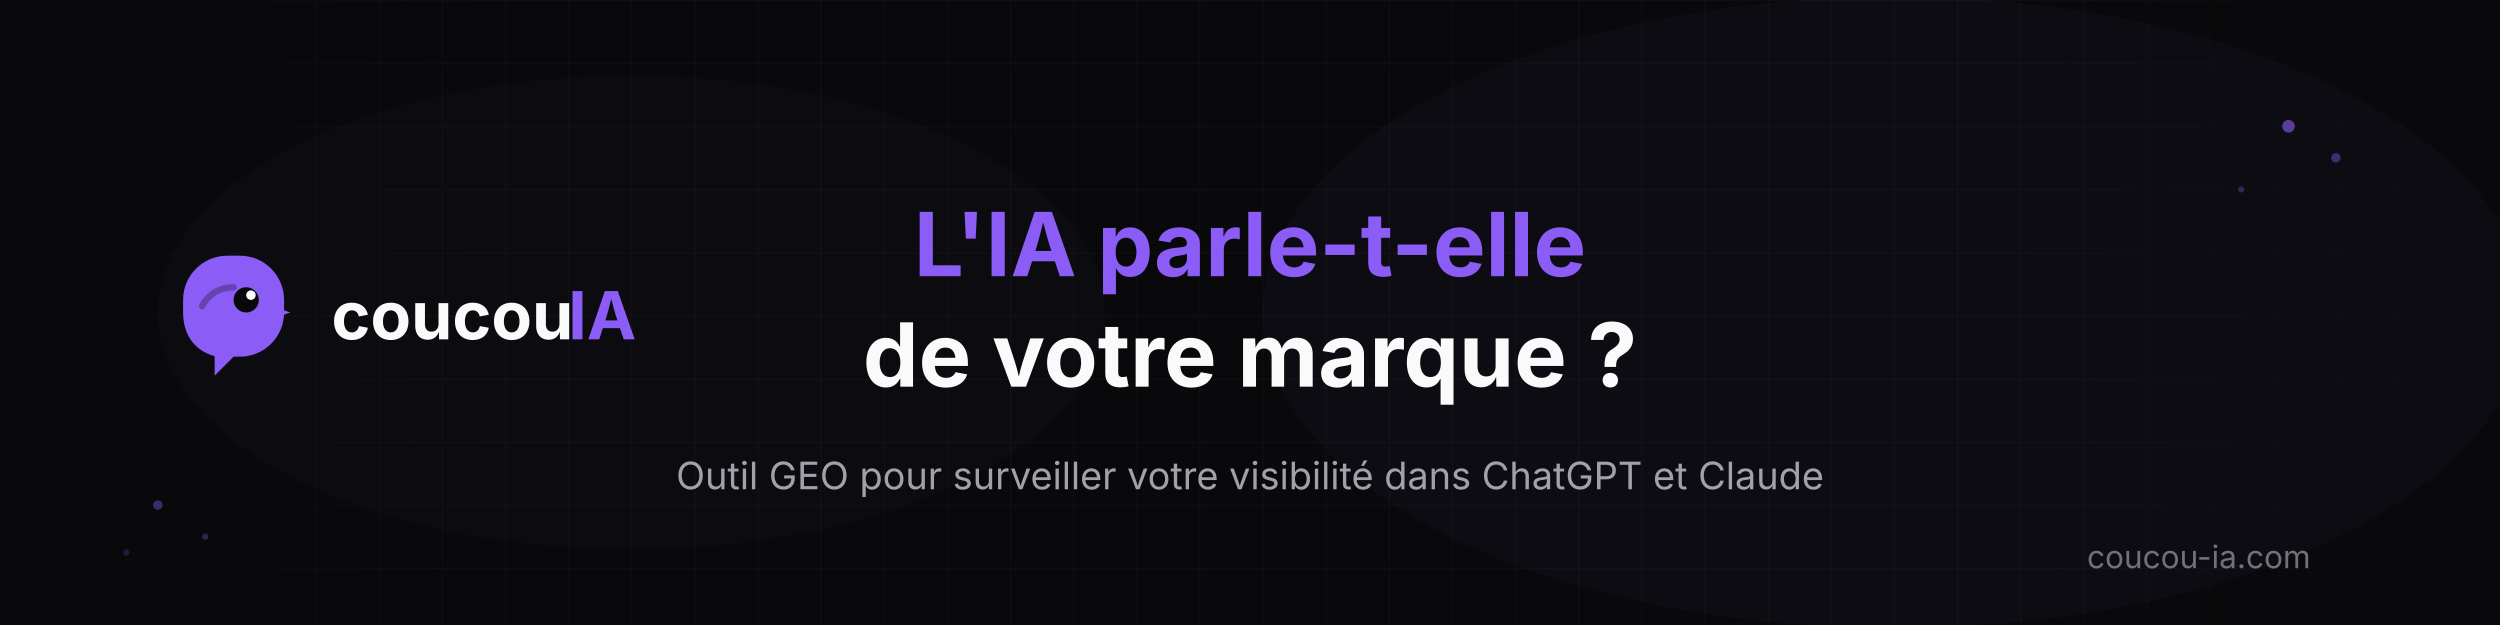
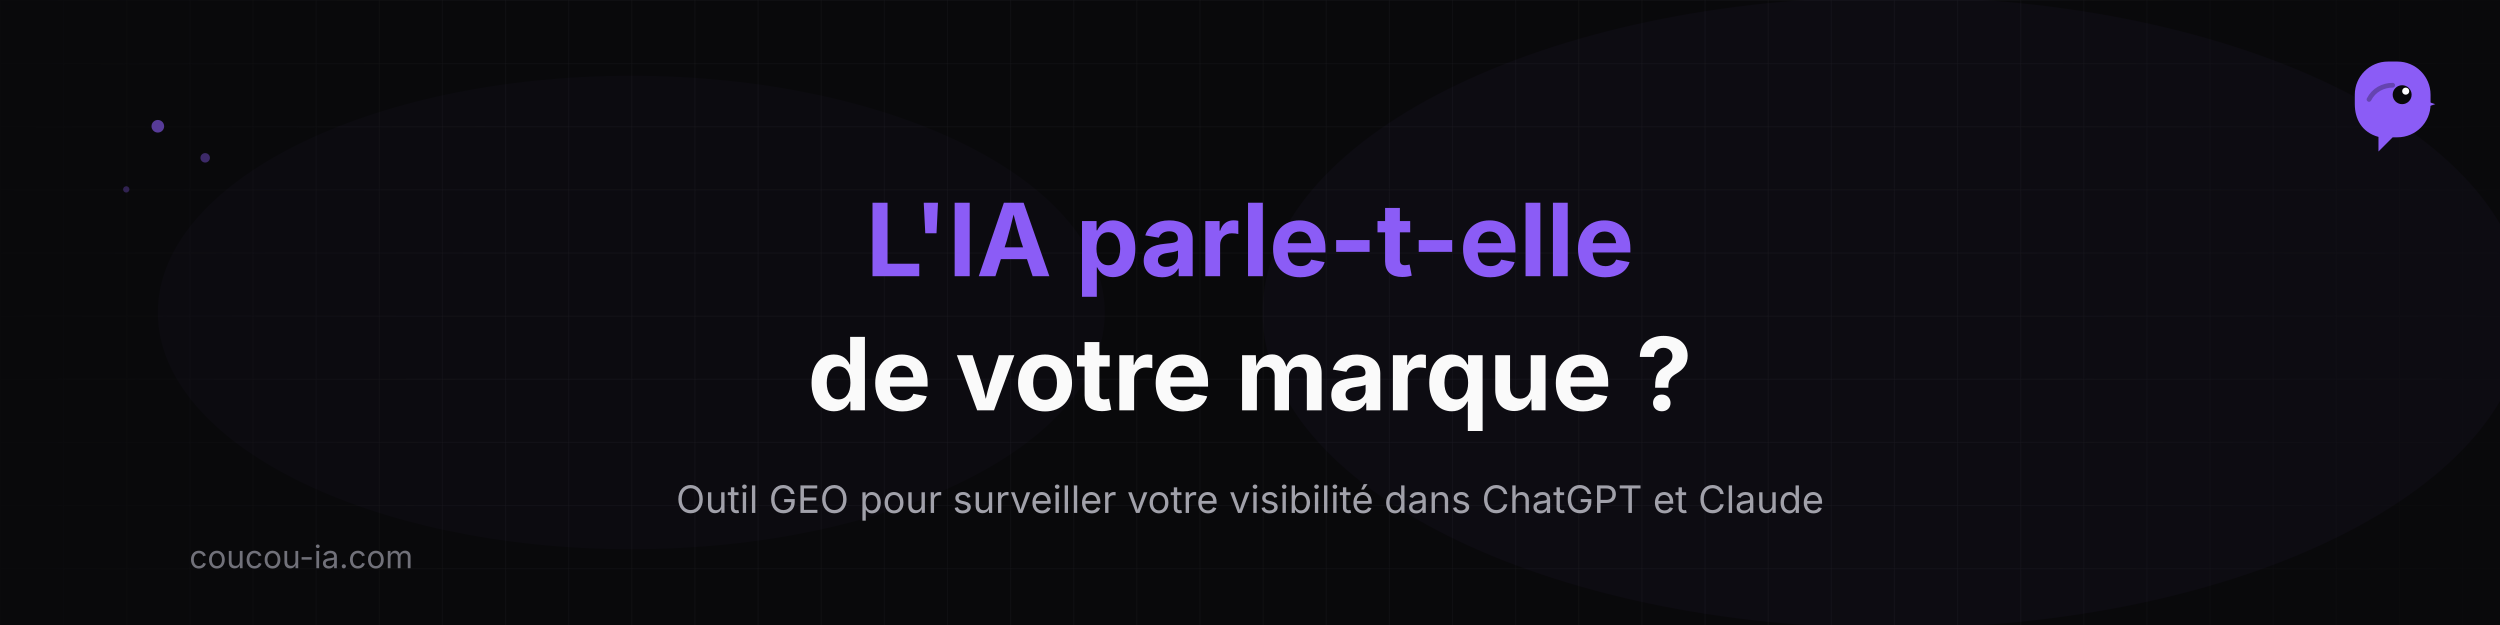
<svg xmlns="http://www.w3.org/2000/svg" width="1584" height="396" viewBox="0 0 1584 396" fill="none">
  <rect width="1584" height="396" fill="#09090b" />
  <defs>
    <pattern id="grid" width="40" height="40" patternUnits="userSpaceOnUse">
      <path d="M 40 0 L 0 0 0 40" fill="none" stroke="#27272a" stroke-width="0.5" />
    </pattern>
    <linearGradient id="fadeGrid" x1="0%" y1="0%" x2="100%" y2="0%">
      <stop offset="0%" stop-color="#09090b" stop-opacity="1" />
      <stop offset="20%" stop-color="#09090b" stop-opacity="0" />
      <stop offset="80%" stop-color="#09090b" stop-opacity="0" />
      <stop offset="100%" stop-color="#09090b" stop-opacity="1" />
    </linearGradient>
    <mask id="gridMask">
      <rect width="1584" height="396" fill="white" />
      <rect width="1584" height="396" fill="url(#fadeGrid)" />
    </mask>
  </defs>
  <rect width="1584" height="396" fill="url(#grid)" mask="url(#gridMask)" opacity="0.5" />
  <ellipse cx="1200" cy="198" rx="400" ry="200" fill="#8b5cf6" opacity="0.03" />
  <ellipse cx="400" cy="198" rx="300" ry="150" fill="#8b5cf6" opacity="0.02" />
-   <g transform="translate(100, 150) scale(2)">
+   <g transform="translate(1480, 30) scale(1.5)">
    <path d="M8 20C8 12.268 14.268 6 22 6h4c7.732 0 14 6.268 14 14v4c0 7.732-6.268 14-14 14h-2l-6 6v-6.17C11.058 35.93 8 30.374 8 24v-4z" fill="#8B5CF6" />
    <circle cx="28" cy="20" r="4" fill="#09090B" />
    <circle cx="29.5" cy="18.5" r="1.5" fill="#FFFFFF" />
    <path d="M36 22l6 2-6 2v-4z" fill="#8B5CF6" />
    <path d="M14 22c2-4 6-6 10-6" stroke="#09090B" stroke-width="2" stroke-linecap="round" opacity="0.3" />
  </g>
-   <text x="210" y="215" font-family="system-ui, -apple-system, sans-serif" font-size="42" font-weight="700" fill="#fafafa">coucou</text>
-   <text x="360" y="215" font-family="system-ui, -apple-system, sans-serif" font-size="42" font-weight="700" fill="#8b5cf6">IA</text>
-   <text x="792" y="175" font-family="system-ui, -apple-system, sans-serif" font-size="56" font-weight="700" fill="#8b5cf6" text-anchor="middle">
+   <text x="792" y="175" font-family="system-ui, -apple-system, sans-serif" font-size="64" font-weight="700" fill="#8b5cf6" text-anchor="middle">
    L'IA parle-t-elle
  </text>
-   <text x="792" y="245" font-family="system-ui, -apple-system, sans-serif" font-size="56" font-weight="700" fill="#fafafa" text-anchor="middle">
+   <text x="792" y="260" font-family="system-ui, -apple-system, sans-serif" font-size="64" font-weight="700" fill="#fafafa" text-anchor="middle">
    de votre marque ?
  </text>
-   <text x="792" y="310" font-family="system-ui, -apple-system, sans-serif" font-size="24" fill="#a1a1aa" text-anchor="middle">
+   <text x="792" y="325" font-family="system-ui, -apple-system, sans-serif" font-size="24" fill="#a1a1aa" text-anchor="middle">
    Outil GEO pour surveiller votre visibilité dans ChatGPT et Claude
  </text>
-   <text x="1464" y="360" font-family="system-ui, -apple-system, sans-serif" font-size="20" fill="#71717a" text-anchor="end">
+   <text x="120" y="360" font-family="system-ui, -apple-system, sans-serif" font-size="20" fill="#71717a">
    coucou-ia.com
  </text>
-   <circle cx="1450" cy="80" r="4" fill="#8b5cf6" opacity="0.6" />
-   <circle cx="1480" cy="100" r="3" fill="#8b5cf6" opacity="0.4" />
-   <circle cx="1420" cy="120" r="2" fill="#8b5cf6" opacity="0.3" />
-   <circle cx="100" cy="320" r="3" fill="#8b5cf6" opacity="0.4" />
-   <circle cx="130" cy="340" r="2" fill="#8b5cf6" opacity="0.3" />
-   <circle cx="80" cy="350" r="2" fill="#8b5cf6" opacity="0.2" />
+   <circle cx="100" cy="80" r="4" fill="#8b5cf6" opacity="0.6" />
+   <circle cx="130" cy="100" r="3" fill="#8b5cf6" opacity="0.4" />
+   <circle cx="80" cy="120" r="2" fill="#8b5cf6" opacity="0.3" />
</svg>
